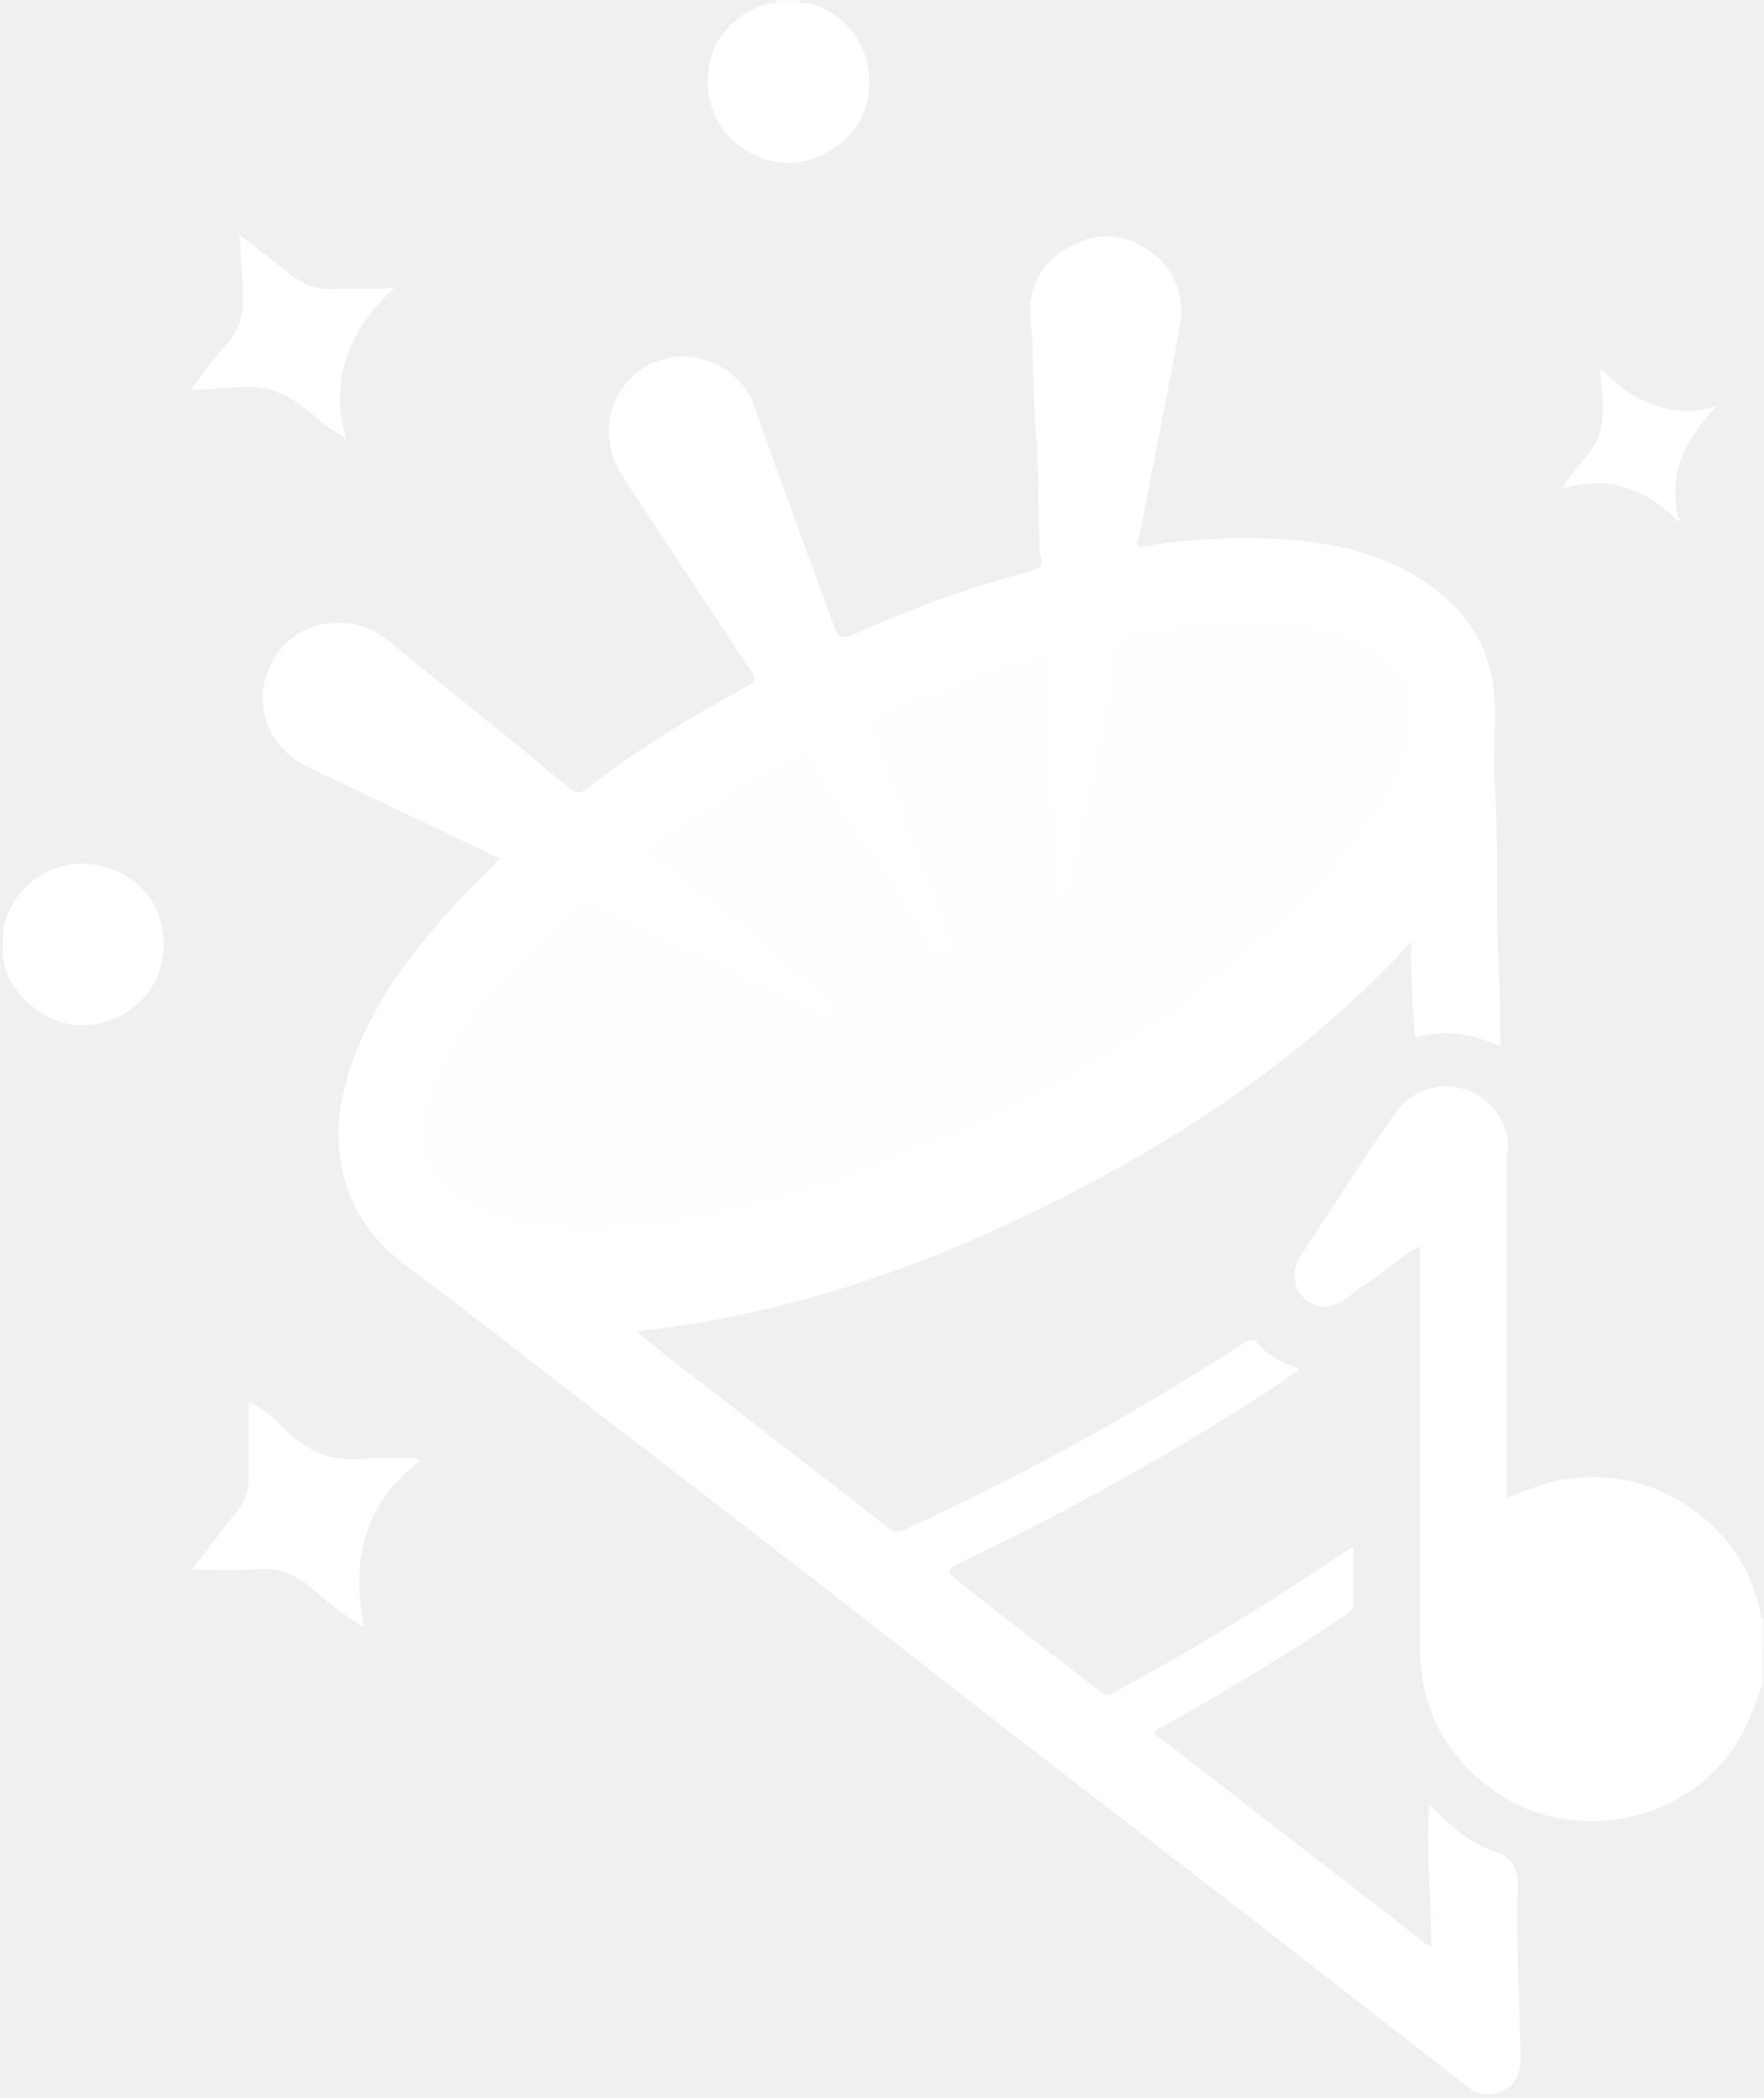
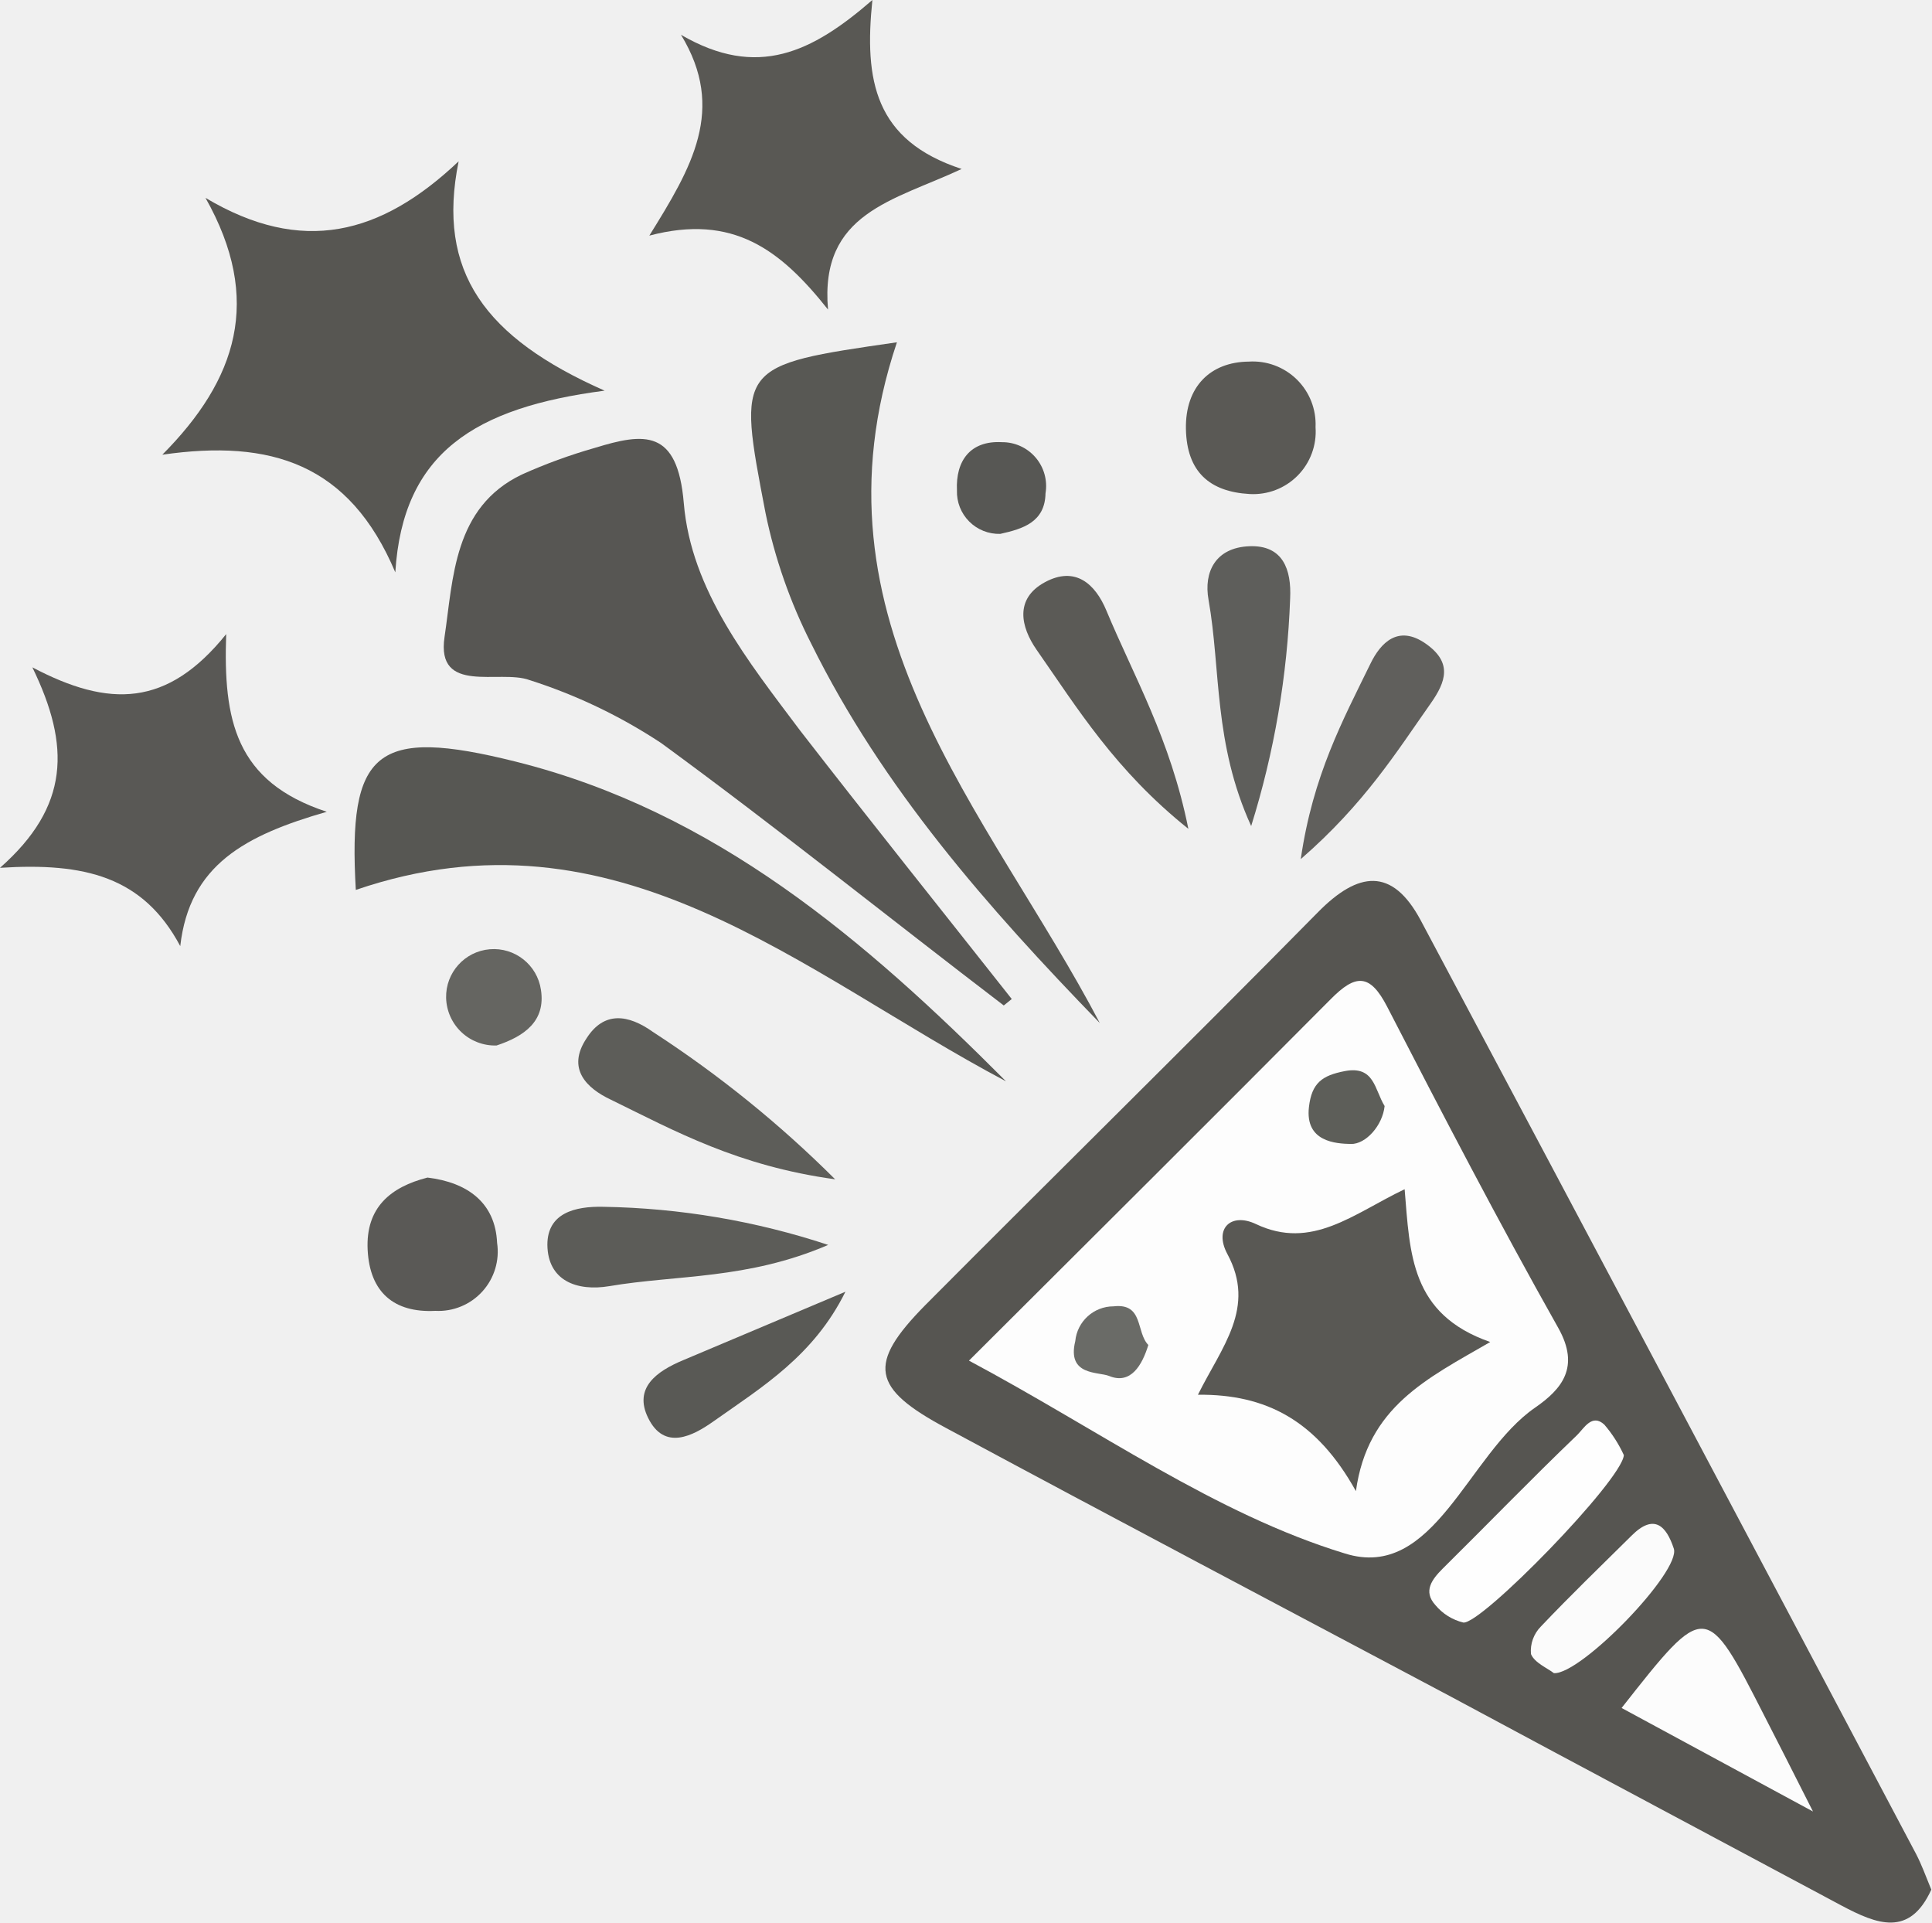
- <svg xmlns="http://www.w3.org/2000/svg" viewBox="0 0 576.13 685.46">
+ <svg xmlns="http://www.w3.org/2000/svg" viewBox="0 0 111.04 110.48">
  <defs>
-     <style>.cls-1{fill:#fefefe;}.cls-2{fill:#ffffff;}.cls-3{fill:#ffffff;}.cls-4{fill:#ffffff;}</style>
+     <style>.cls-1{fill:#565551;}.cls-2{fill:#575653;}.cls-3{fill:#575652;}.cls-4{fill:#585854;}.cls-5{fill:#575753;}.cls-6{fill:#595854;}.cls-7{fill:#595855;}.cls-8{fill:#5d5d59;}.cls-9{fill:#5e5e5b;}.cls-10{fill:#5b5a56;}.cls-11{fill:#5c5c58;}.cls-12{fill:#5a5955;}.cls-13{fill:#5a5956;}.cls-14{fill:#605f5c;}.cls-15{fill:#595955;}.cls-16{fill:#656561;}.cls-17{fill:#575754;}.cls-18{fill:#fdfdfd;}.cls-19{fill:#fefefe;}.cls-20{fill:#fcfcfc;}.cls-21{fill:#fbfbfb;}.cls-22{fill:#5d5e59;}.cls-23{fill:#6a6b67;}</style>
  </defs>
  <g id="katman_2" data-name="katman 2">
    <g id="katman_1-2" data-name="katman 1">
-       <path class="cls-2" d="M576.14,550.23c-2.9,7.74-5.41,15.56-10.36,22.48-18,25.16-55.39,30.59-79.77,11.36-14.69-11.59-21.93-26.84-22-45.37-.16-41.77,0-83.54,0-125.32v-5.62c-6.5,3.59-11.48,8.29-17.11,12.05-2.33,1.55-4.56,3.26-6.81,4.92-4.83,3.57-9.91,3.69-13.68.31s-4.5-9.45-1.29-14.34q11.88-18.15,23.85-36.23c2.14-3.25,4.38-6.42,6.54-9.65,7.55-11.24,22.91-12.59,32-2.59,4.09,4.51,6.15,9.91,4.89,16.2a14.7,14.7,0,0,0-.09,2.82q0,52.77,0,105.53c0,.93.09,1.86.16,3.21,6.24-2.34,12.09-5.05,18.57-6,17.35-2.6,32.78,1.57,46.07,12.91,9.9,8.45,16.3,19.12,18.36,32.16,0,.19.48.31.73.46Z" transform="translate(-0.1 -0.59)" />
-       <path class="cls-3" d="M253.66,1.56a2,2,0,0,0,.1-.88h7.54a3.26,3.26,0,0,0,.12.87A5.8,5.8,0,0,1,253.66,1.56Z" transform="translate(-0.1 -0.59)" />
-       <path class="cls-4" d="M163.43,281.08c-21-10-41.82-19.86-62.53-29.81C86,244.11,81.49,227.52,90.69,214.06c7.62-11.14,24.74-13.45,35.53-4.72,20.11,16.26,40.24,32.5,60.21,48.94,2.13,1.75,3.44,1.5,5.15.16,16.51-12.94,34.42-23.7,52.79-33.71,2.56-1.4,2.8-2.33,1.18-4.77-14-21.11-27.92-42.33-41.87-63.5-9.68-14.7-3.64-33.19,12.41-38.33,12.3-3.93,26.34,3.35,30.28,14.67,8.45,24.31,17.5,48.4,26.26,72.6,1.15,3.19,2.5,4.3,6.07,2.65a363.93,363.93,0,0,1,57.68-20.76c2.67-.72,5.26-1.47,3.58-5.36-.58-1.34-.25-3.09-.3-4.65-.36-12.52-.11-25.1-1.24-37.55-1-11.38-.42-22.78-1.55-34.15-1.1-11,3.37-19.73,13.6-24.9,9.65-4.88,18.71-3.41,26.86,3.19,7.81,6.31,9.78,15.06,8.05,24.47-4.1,22.29-8.6,44.5-12.88,66.76-.26,1.33-1.47,2.51-.56,4.28a207.74,207.74,0,0,1,36.71-3c17.83.31,35.55,2.26,51.62,11.07,18.17,10,28.55,24.77,28.23,46.13-.14,9-.54,17.95.09,26.86,1.21,17.23.13,34.49,1,51.69.51,10,.52,20,.8,30.51-9.1-4.44-18.22-5.9-28-3-.68-10.16-1.47-20.13-1.17-31.32-33.75,36.57-73.32,63.1-116.48,84.79-43,21.58-87.71,37.1-136.7,42.48,4.5,3.64,8.46,6.95,12.53,10.1q28.38,22,56.81,43.93c4.42,3.42,8.77,6.93,13.22,10.32a4,4,0,0,0,4.63.6,850.07,850.07,0,0,0,89.08-47.25c7.38-4.53,14.84-8.94,22-13.77,2.23-1.5,3.44-1.48,5.06.42,3.53,4.13,8.41,6.07,13.45,8.12-12.83,8.84-26,17-39.3,24.87q-34.11,20.31-70,37.4c-6.63,3.18-6.8,3.38-.94,8,15,11.82,30.25,23.39,45.29,35.2,1.75,1.38,2.75.91,4.33,0,17.88-9.84,35.56-20,52.71-31.12,8.28-5.34,16.5-10.76,25.34-16.52,0,6.68-.05,12.72,0,18.76,0,2.34-1.65,3-3.22,4.08-19.5,13.15-39.76,25.07-60.22,36.63a20.67,20.67,0,0,0-1.86,1.39L467.74,637c0-16.12-1.75-31.16-.66-47,6.28,6.63,12.73,12.56,20.73,15.32,7.23,2.5,8.74,6.53,8.19,13.36s-.11,13.81,0,20.72c.24,11.27.69,22.53.88,33.8.11,6.41-2.8,10-8.75,11.43a9.32,9.32,0,0,1-8.28-2.05Q437.68,649.8,395.48,617c-21.39-16.56-42.9-33-64.27-49.55-22-17-43.84-34.29-65.84-51.33q-36.28-28.12-72.73-56C173.07,445,153.7,429.66,133.85,415c-10.8-8-18.38-17.54-21.66-30.82s-1-25.88,3.63-38.21C122.25,328.63,133,314,145,300.22,150.81,293.63,157.11,287.56,163.43,281.08Z" transform="translate(-0.1 -0.59)" />
-       <path class="cls-2" d="M137.29,477.94c-18.4,13.95-22.6,32.49-18.2,54.32A96.34,96.34,0,0,1,102.62,520c-5.59-5-11.49-7.41-19.11-6.7-6.64.63-13.39.13-20.66.13,5.12-6.69,9.79-13,14.75-19.15a16.87,16.87,0,0,0,3.81-11.15c0-8.13,0-16.26,0-24.48,7.2,3,11.44,9.59,17.56,13.72a28.83,28.83,0,0,0,20.24,4.75c5.51-.64,11.15-.12,16.73-.12Z" transform="translate(-0.1 -0.59)" />
-       <path class="cls-2" d="M1.14,309.43c-1.31-13.18,10.49-26.77,25.8-26.64,14.83.13,26.4,10.53,26.58,26.11.2,16.19-12.88,26.64-27,26.67C14.2,335.59-.29,323.44,1.14,309.43Z" transform="translate(-0.1 -0.59)" />
-       <path class="cls-2" d="M253.66,1.56h7.76c9.1-.17,20.95,9,22.42,22.06,1.18,10.51-2.26,19.52-11.3,25.44-9.19,6-18.92,6.37-28.6.72-10.05-5.87-14.74-18-11.67-29.95C234.69,10.34,244.27,2.17,253.66,1.56Z" transform="translate(-0.1 -0.59)" />
-       <path class="cls-2" d="M62.46,127.94c4.07-5.23,7.22-10.12,11.19-14.21,7.17-7.37,6.11-16.31,5.39-25.1-.29-3.43-.43-6.8-.68-11.32,5.8,4.52,11,8.36,15.93,12.47,4.4,3.66,9.16,5.63,15,5.22,6.35-.44,12.75.56,19.81-.57-14.44,13.51-21.66,29.2-16,49.26-8.8-4.45-14.26-12.21-22.92-15.29C81.23,125.24,72.21,128.18,62.46,127.94Z" transform="translate(-0.1 -0.59)" />
-       <path class="cls-2" d="M560.87,133.36c-10.28,11-16.53,22.46-11.92,38.12-10.62-10.95-22.55-15.91-38.37-11.29,4-7.46,10.43-11.53,12.2-18.12s.75-13.58.07-21C533.45,131.25,545.08,137.9,560.87,133.36Z" transform="translate(-0.1 -0.59)" />
-       <path class="cls-1" d="M211.4,278.24c15.53-11.6,32.16-21.15,48.85-30.62,2.81-1.6,3.65.12,4.93,2.07,8.39,12.81,16.9,25.55,25.34,38.33,4.69,7.1,9.39,14.2,14,21.37,1.22,1.89,2.34,4.4,4.86,2.94,1.95-1.14,1-3.53.31-5.5-8.15-22.45-16.16-45-24.48-67.35-1.11-3-.41-3.9,2.11-5a430,430,0,0,1,54.05-19.85c.39,11,.67,21.72,1.19,32.45.69,14,1.76,28.06,1.72,42.12,0,1.81.08,3.55,2.52,3.7,2.26.14,2.79-1.16,3.17-3.14,4.9-25.12,10.05-50.2,14.71-75.36.77-4.19,1.61-5.89,6.21-6.7,17.26-3,34.49-4.47,52-2.64,7.27.76,14.38,2,20.95,5.16,17.95,8.49,20.76,21.2,14,39.36-5.56,14.9-15.09,27.39-25.77,38.92-25.31,27.31-55.27,48.54-87.82,66.34a440.74,440.74,0,0,1-71.93,31.54c-17.14,5.72-34.58,10.37-52.44,12.85-19.14,2.67-38.45,4.09-57.43-1.65-10.62-3.22-20.21-8-23.17-19.82-2.23-8.93.35-17.55,4-25.74,5-11.15,12-20.94,19.87-30.2a239.6,239.6,0,0,1,24.8-25c2.06-1.82,3.51-2.31,6.06-1.08Q229.42,313,265,330c.7.34,1.39.7,2.1,1,1.8.77,3.8,1.38,5.08-.54,1.53-2.27-.73-3.39-2.07-4.47q-28.52-23.06-57.1-46A18.3,18.3,0,0,1,211.4,278.24Z" transform="translate(-0.1 -0.59)" />
+       <path class="cls-1" d="M111,108.59c-1.25,2.74-3.12,2-5.17.91-7.47-4-15-8-22.44-12-9.68-5.14-19.37-10.25-29-15.43-4.3-2.3-4.56-3.67-1.22-7.06C60.67,67.47,68.28,60,75.76,52.41c2.3-2.33,4.25-2.59,5.89.47q14.28,26.82,28.48,53.67C110.43,107.13,110.66,107.75,111,108.59Z" />
+       <path class="cls-2" d="M57.69,57.78c-6.55-5-13-10.19-19.69-15.08a30.55,30.55,0,0,0-7.57-3.62c-1.71-.63-5.38.87-4.88-2.48s.51-7.45,4.44-9.33a30.84,30.84,0,0,1,4.19-1.53c2.86-.88,4.76-1.1,5.12,3.17C39.72,33.93,43,38,46,42c4,5.16,8.1,10.28,12.15,15.41Z" />
+       <path class="cls-3" d="M22.72,32.89c-2.64-6.25-7.15-7.66-13.39-6.76,4.28-4.31,5.79-8.9,2.48-14.76,5.54,3.3,10.07,2.14,14.55-2.1-1.29,6.35,1.51,10.14,8.39,13.18C27.31,23.42,23.15,26,22.72,32.89Z" />
+       <path class="cls-4" d="M51.55,19.67c-5.39,16.06,5.27,26.94,11.66,39.12C56.74,52.12,50.72,45.27,46.63,37A29.81,29.81,0,0,1,44,29.49C42.37,21,42.33,21,51.55,19.67Z" />
+       <path class="cls-5" d="M57.82,62.14C46.06,55.92,35.47,46,20.45,51.14c-.46-8,1.13-9.39,9.2-7.37C41.09,46.63,49.71,54,57.82,62.14Z" />
+       <path class="cls-6" d="M39.14,2c4.4,2.56,7.54,1,11-2-.48,4.63.13,8.07,5.13,9.71-3.91,1.83-8.17,2.51-7.68,8.08-2.73-3.44-5.45-5.52-10.27-4.25C39.75,9.63,41.75,6.29,39.14,2Z" />
+       <path class="cls-7" d="M10.36,54.37c-2.13-4-5.5-4.81-10.36-4.5,4-3.53,4.06-7,1.86-11.52C6.28,40.68,9.62,40.64,13,36.44c-.17,4.92.51,8.48,5.78,10.21C14.09,48,10.89,49.7,10.36,54.37Z" />
+       <path class="cls-8" d="M48,67.77C42.4,67,38.8,65,35.12,63.2c-1.41-.66-2.57-1.79-1.41-3.53,1-1.57,2.39-1.39,3.83-.36A64.71,64.71,0,0,1,48,67.77Z" />
+       <path class="cls-9" d="M71.91,47.47c-2.17-4.76-1.74-9-2.45-13-.29-1.6.4-3,2.34-3.08s2.43,1.34,2.35,3A49.84,49.84,0,0,1,71.91,47.47Z" />
+       <path class="cls-10" d="M68.3,47.63c-4.21-3.37-6.37-6.92-8.73-10.3-.9-1.3-1.27-2.92.48-3.87s2.9.09,3.54,1.63C65.16,38.86,67.26,42.45,68.3,47.63Z" />
+       <path class="cls-11" d="M47.6,71.54c-4.65,2-8.7,1.71-12.58,2.37-1.85.31-3.54-.3-3.56-2.38,0-1.82,1.58-2.22,3.23-2.18A43.45,43.45,0,0,1,47.6,71.54Z" />
+       <path class="cls-12" d="M71.82,28.39c-2.3-.13-3.61-1.28-3.66-3.73s1.42-3.86,3.61-3.88a3.61,3.61,0,0,1,3.84,3.77A3.59,3.59,0,0,1,71.82,28.39Z" />
+       <path class="cls-13" d="M24.57,67.67c2.32.28,3.9,1.46,4,3.75a3.41,3.41,0,0,1-3.55,3.91c-2.38.12-3.77-1.07-3.89-3.51S22.46,68.21,24.57,67.67Z" />
+       <path class="cls-14" d="M74.76,49.37c.7-4.83,2.43-8,4-11.22.59-1.22,1.6-2.26,3.17-1.17s1.17,2.2.3,3.44C80.25,43.23,78.43,46.18,74.76,49.37Z" />
+       <path class="cls-15" d="M48.59,74.23c-1.82,3.68-4.78,5.47-7.57,7.44-1.21.86-2.84,1.71-3.77-.19-.85-1.73.5-2.68,2-3.31Z" />
+       <path class="cls-16" d="M28.54,60.08a2.81,2.81,0,0,1-2.9-2.74,2.74,2.74,0,0,1,5.45-.46C31.37,58.68,30.14,59.55,28.54,60.08Z" />
+       <path class="cls-17" d="M57.49,30.68A2.42,2.42,0,0,1,55,28.18c-.08-1.7.77-2.87,2.58-2.77a2.52,2.52,0,0,1,2.51,2.94C60.06,30,58.8,30.39,57.49,30.68Z" />
+       <path class="cls-18" d="M55.69,78.19c7.19-7.17,14-13.94,20.79-20.77,1.44-1.46,2.26-1.48,3.25.44,3.19,6.19,6.41,12.38,9.83,18.45,1.27,2.26.2,3.52-1.33,4.58-3.88,2.67-5.8,10-10.94,8.38C69.85,87,63.17,82.18,55.69,78.19Z" />
+       <path class="cls-19" d="M93.33,83.62c-.11,1.46-8.22,9.77-9.23,9.62a3,3,0,0,1-1.6-1c-.73-.8-.19-1.49.42-2.1C85.49,87.6,88,85,90.64,82.47c.4-.39.86-1.26,1.57-.6A7.46,7.46,0,0,1,93.33,83.62Z" />
+       <path class="cls-20" d="M104.2,104.1l-11-5.95c4.84-6.15,4.84-6.15,8.23.5C102.16,100.06,102.87,101.48,104.2,104.1Z" />
+       <path class="cls-21" d="M89.31,96.15c-.37-.29-1.11-.59-1.32-1.1a2,2,0,0,1,.57-1.58C90.25,91.69,92,90,93.77,88.25c1.3-1.3,2-.56,2.43.74S90.87,96.24,89.31,96.15Z" />
+       <path class="cls-6" d="M77.93,85.69c-2.26-4.07-5.17-5.58-9.08-5.54,1.37-2.76,3.36-5,1.69-8.09-.79-1.48.23-2.39,1.64-1.72,3.22,1.53,5.61-.6,8.55-2,.31,3.72.33,7.18,4.92,8.78C82,79.23,78.6,80.84,77.93,85.69Z" />
+       <path class="cls-22" d="M79.58,63.56c-.12,1.13-1.09,2.2-1.94,2.18s-2.64-.11-2.41-2.12c.16-1.4.77-1.82,2.07-2.07C79,61.23,79,62.62,79.58,63.56Z" />
+       <path class="cls-23" d="M66,77.29c-.35,1.14-1,2.3-2.26,1.78-.62-.25-2.43,0-1.94-2a2.21,2.21,0,0,1,2.2-2C65.74,74.87,65.28,76.56,66,77.29Z" />
    </g>
  </g>
</svg>
